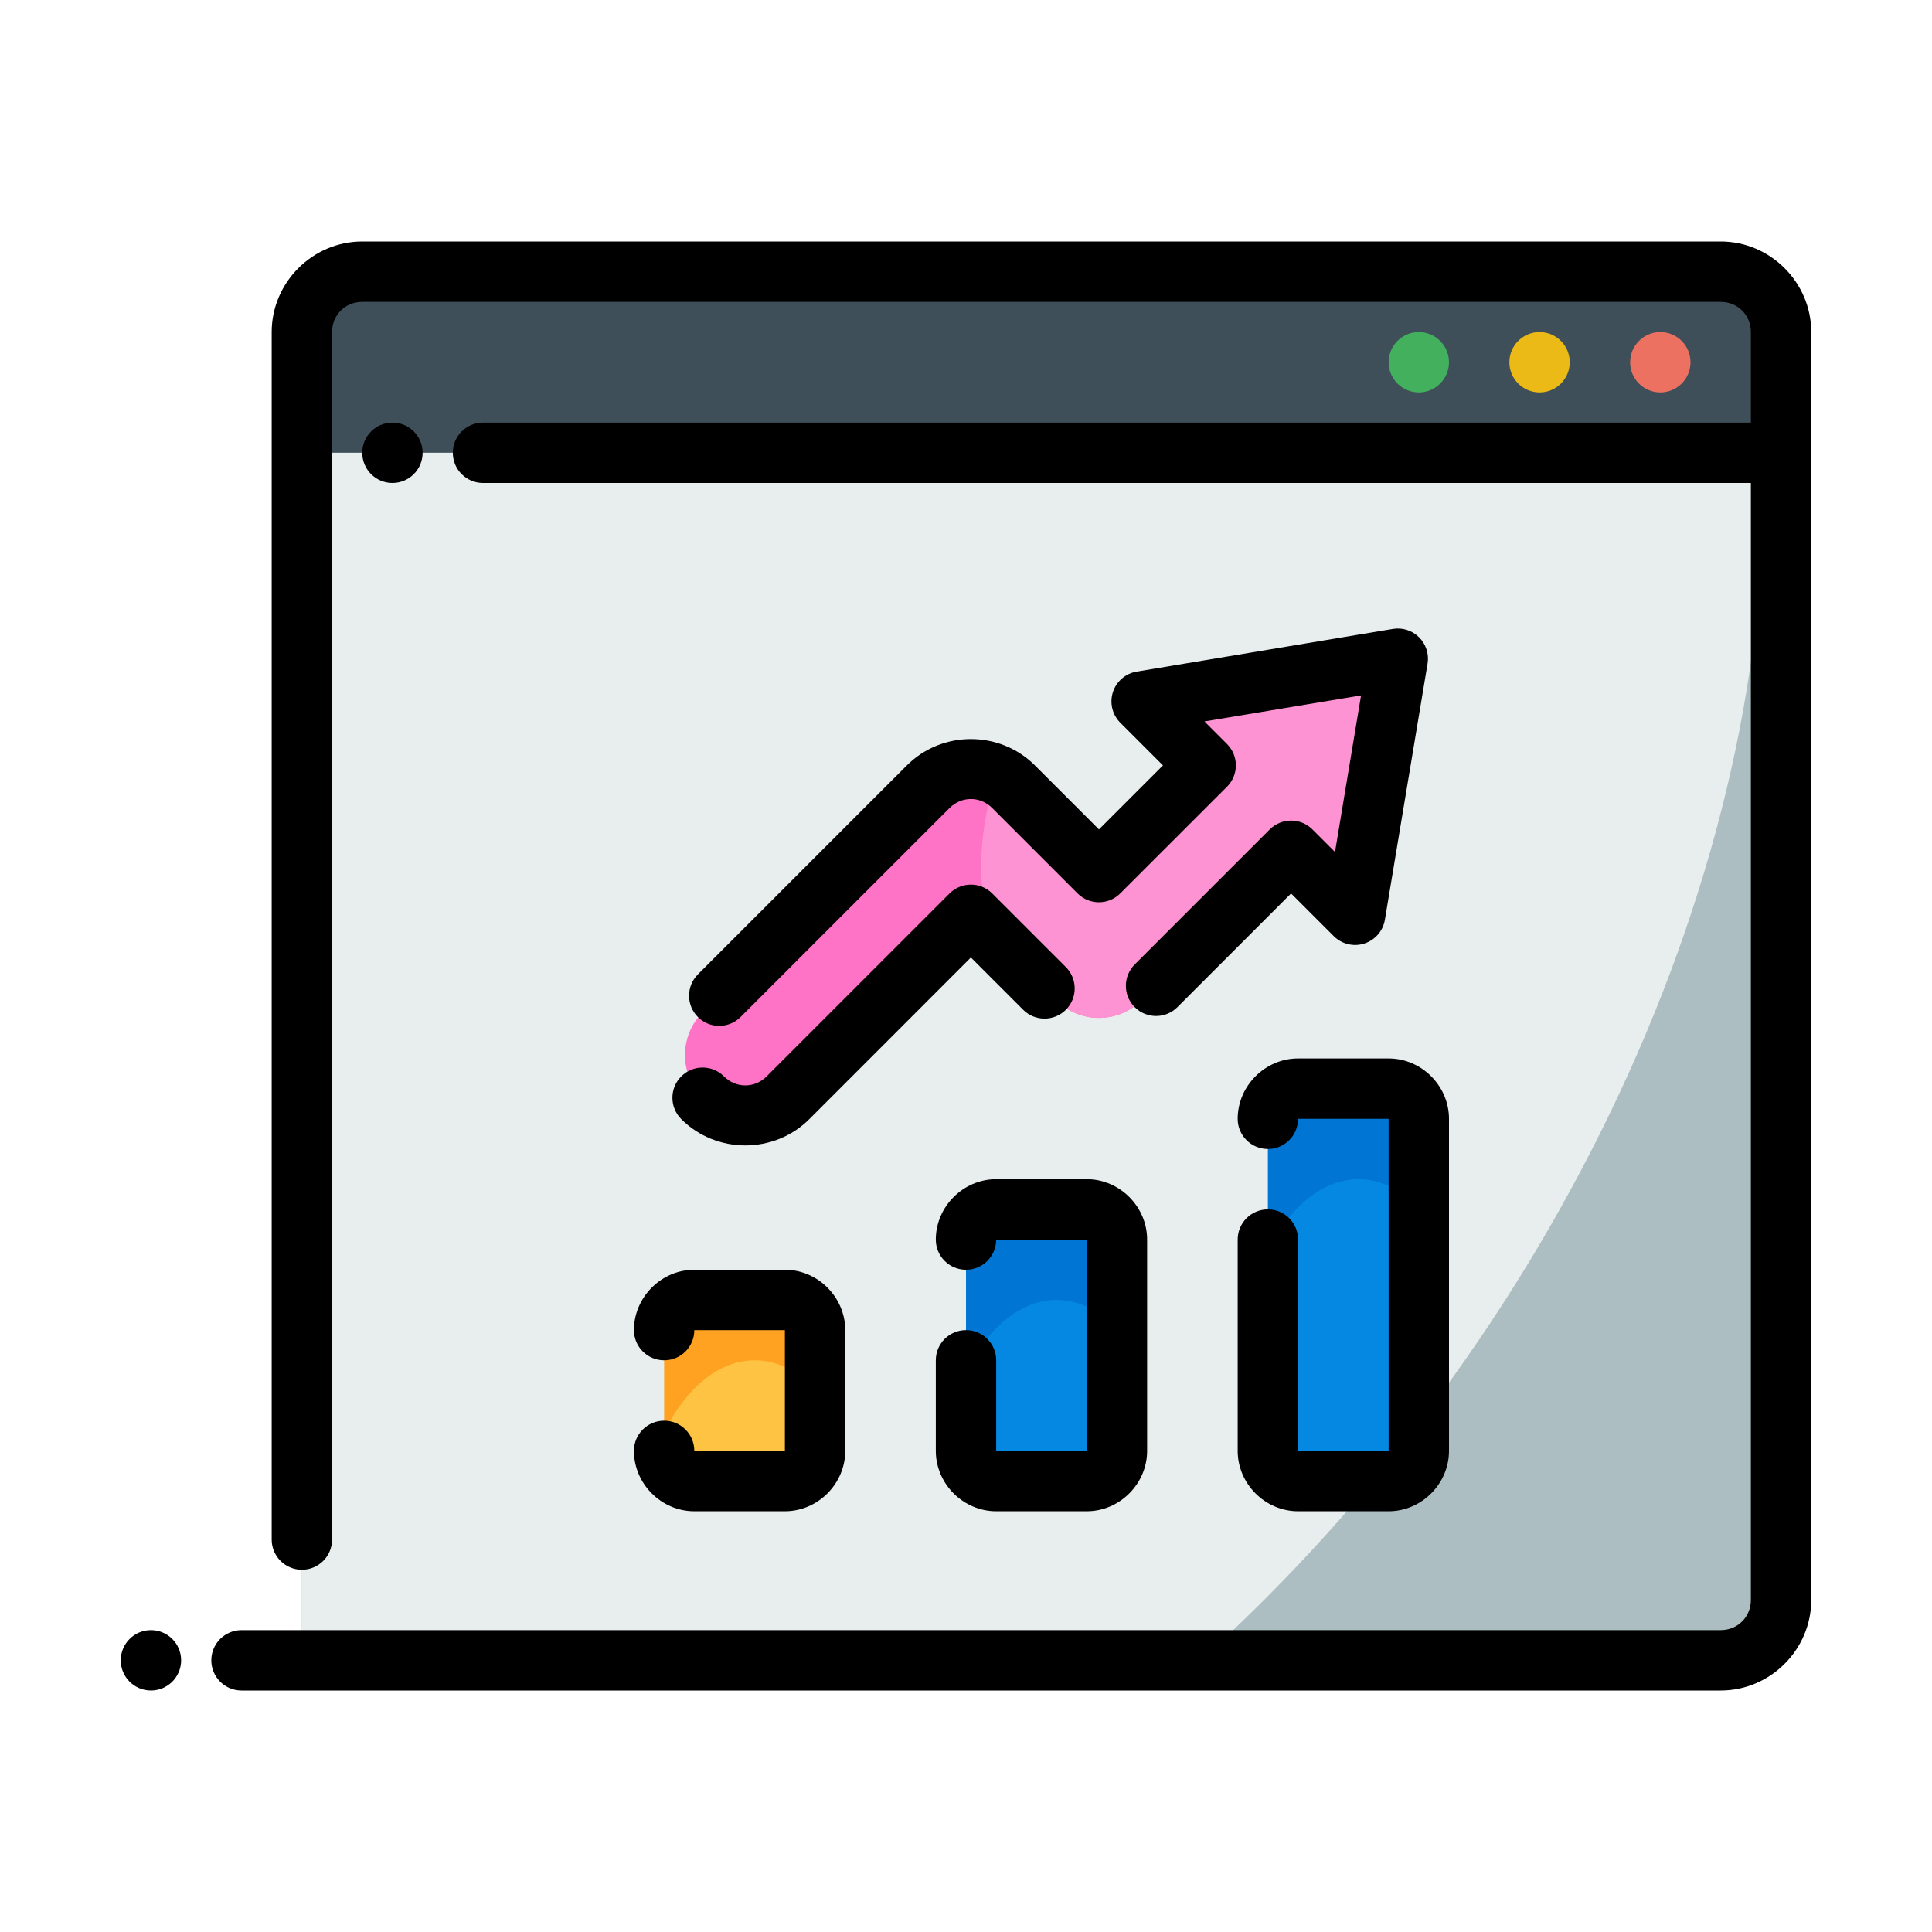
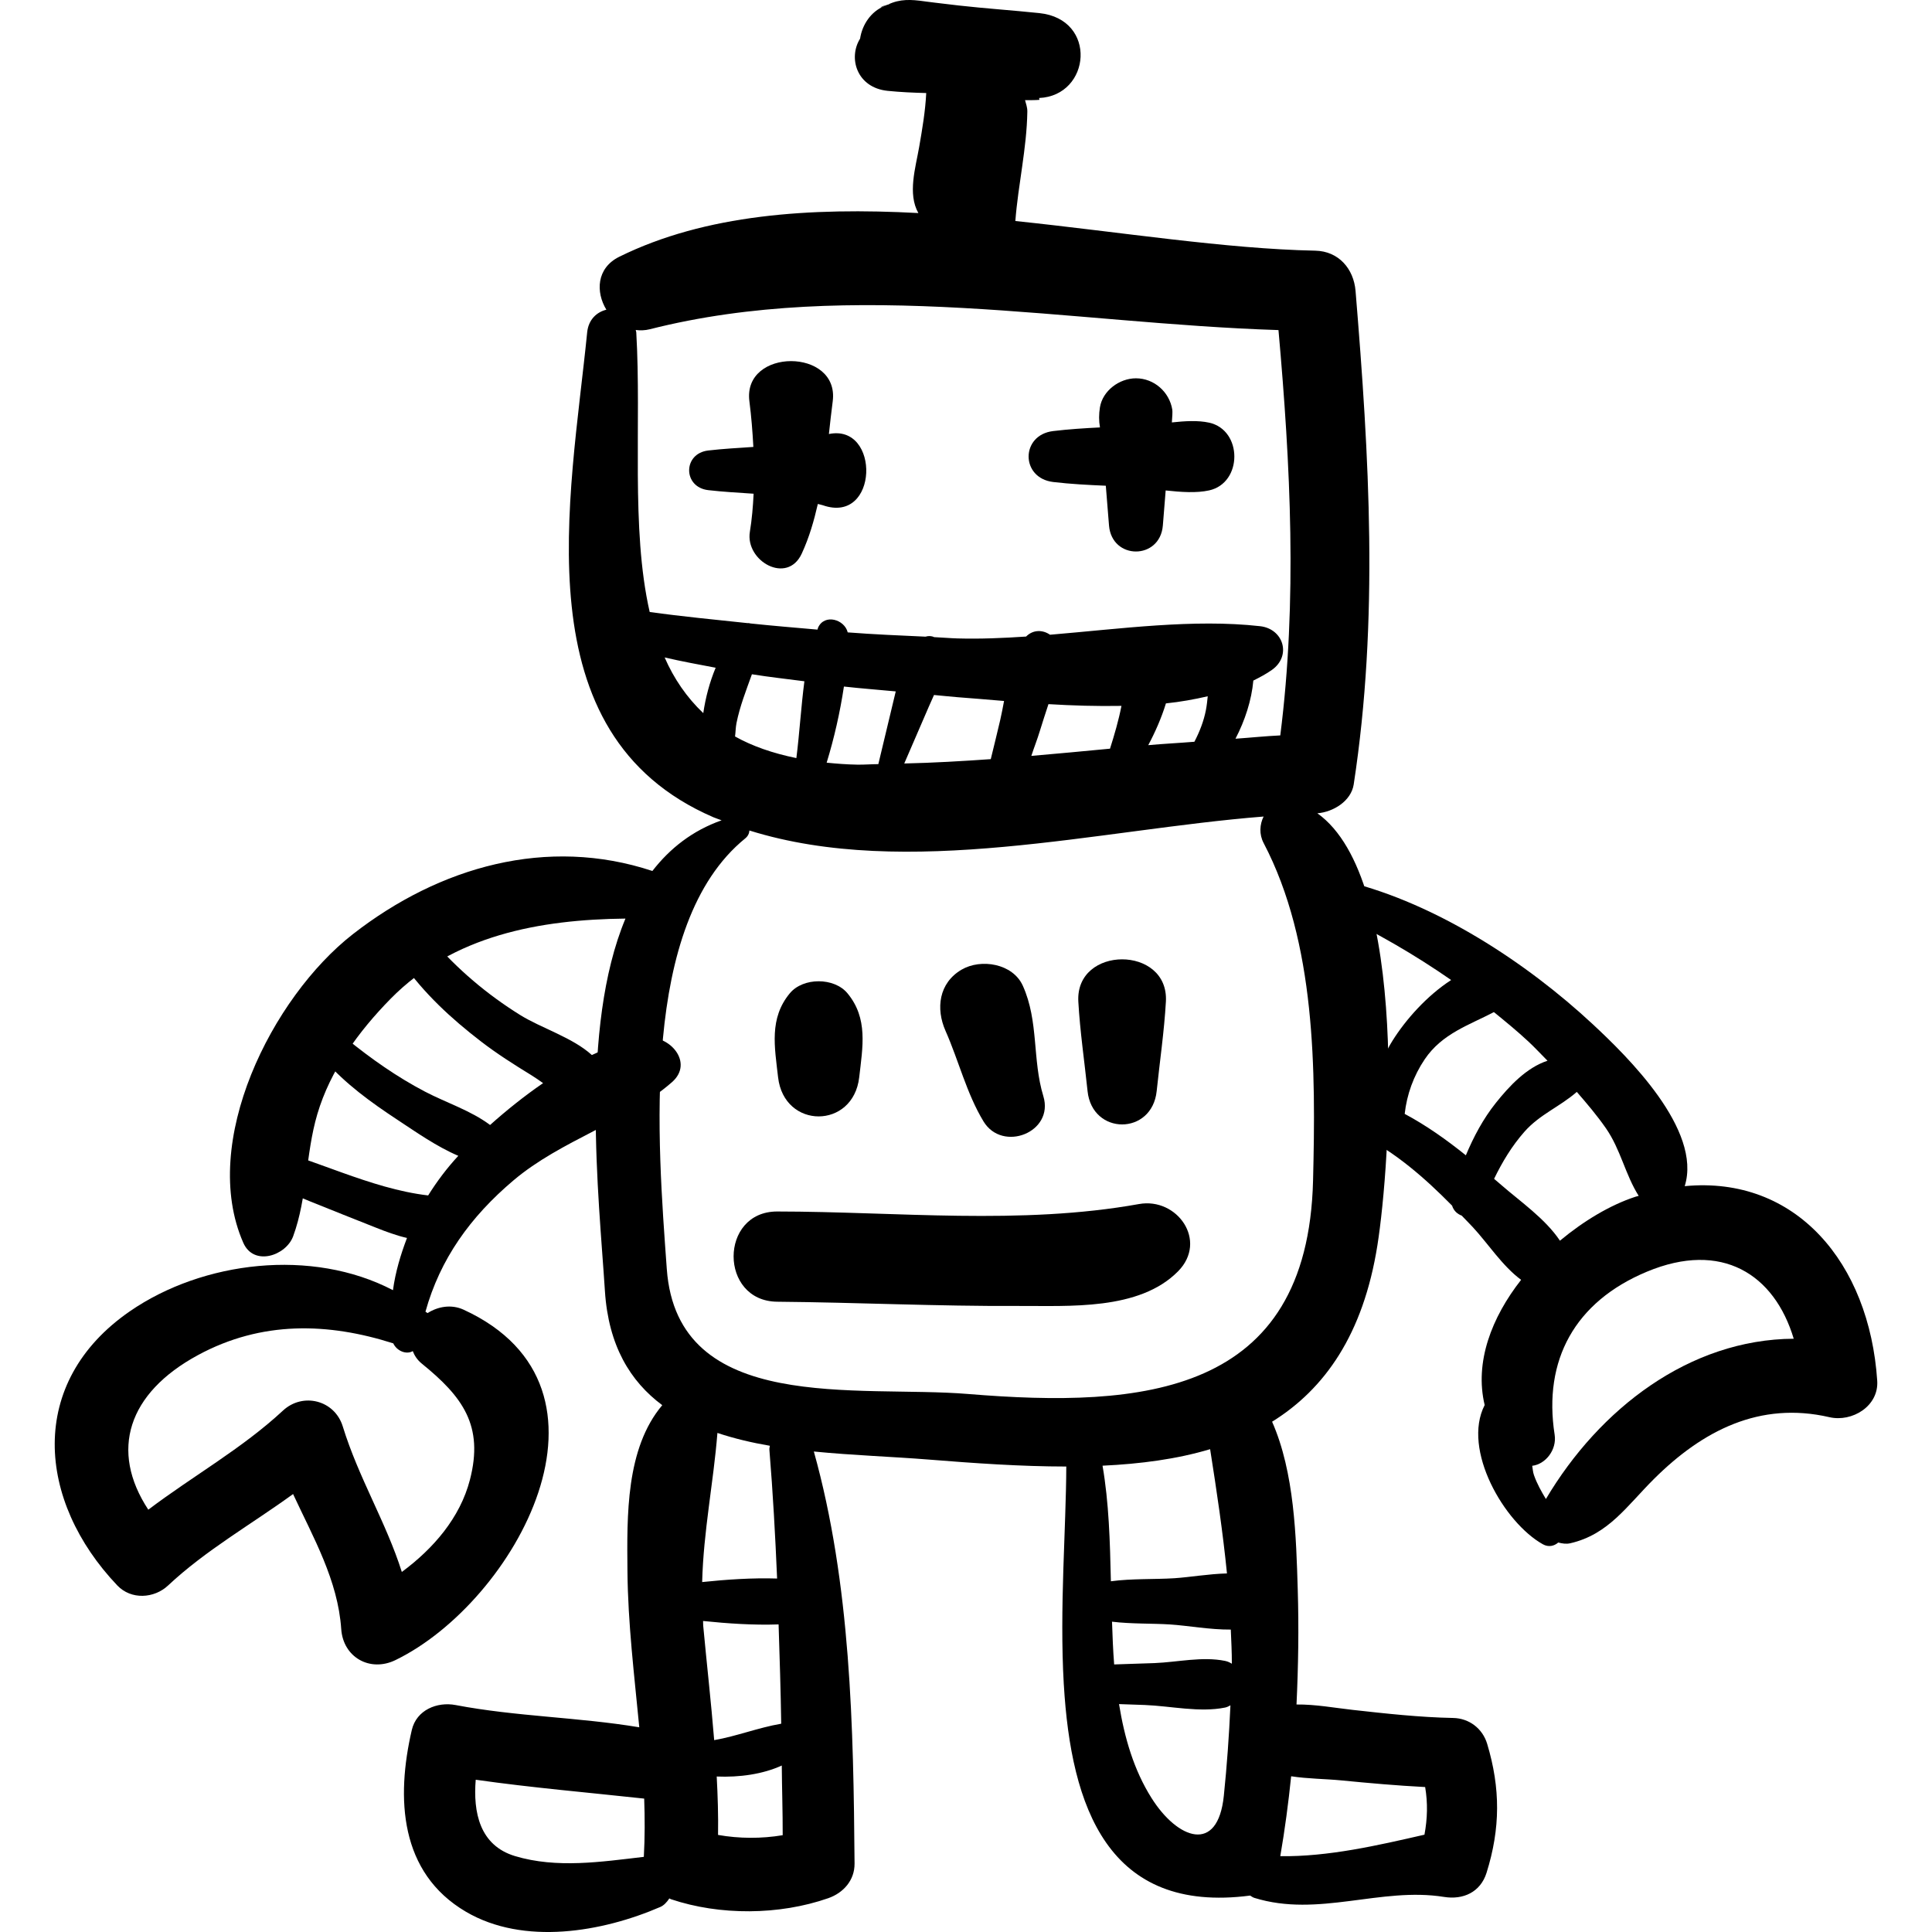
- <svg xmlns="http://www.w3.org/2000/svg" width="800px" height="800px" viewBox="0 0 64 64" id="svg5" version="1.1" xml:space="preserve">
-   <defs id="defs2" />
-   <g id="layer1" transform="translate(-288,-672)">
-     <path d="m 298,681 h 49 v 6 h -49 z" id="path61222" style="fill:#3e4f59;fill-opacity:1;fill-rule:evenodd;stroke-width:2;stroke-linecap:round;stroke-linejoin:round;stroke-miterlimit:4.1" />
-     <path d="m 298,687 h 49 v 40 h -49 z" id="path61224" style="fill:#acbec2;fill-opacity:1;fill-rule:evenodd;stroke-width:2;stroke-linecap:round;stroke-linejoin:round;stroke-miterlimit:4.1" />
-     <path d="m 298,687 v 40 h 29.77 a 28.484,41.393 35.599 0 0 18.625,-40 z" id="path61226" style="fill:#e8edee;fill-opacity:1;fill-rule:evenodd;stroke:none;stroke-width:2;stroke-linecap:round;stroke-linejoin:round;stroke-miterlimit:4.1" />
-     <path d="m 300,680 c -1.645,0 -3,1.355 -3,3 v 40 c 0,0.552 0.448,1 1,1 0.552,0 1,-0.448 1,-1 v -40 c 0,-0.564 0.436,-1 1,-1 h 45 c 0.564,0 1,0.436 1,1 v 3 h -42 c -0.552,0 -1,0.448 -1,1 0,0.552 0.448,1 1,1 h 42 v 37 c 0,0.564 -0.436,1 -1,1 h -49 c -0.552,0 -1,0.448 -1,1 0,0.552 0.448,1 1,1 h 49 c 1.645,0 3,-1.355 3,-3 0,-14 0,-28 0,-42 0,-1.645 -1.355,-3 -3,-3 z" id="path61228" style="color:#000000;fill:#000000;fill-rule:evenodd;stroke-linecap:round;stroke-linejoin:round;stroke-miterlimit:4.1" />
-     <path d="m 343,683 c -0.552,0 -1,0.448 -1,1 0,0.552 0.448,1 1,1 0.552,0 1,-0.448 1,-1 0,-0.552 -0.448,-1 -1,-1 z" id="path61230" style="color:#000000;fill:#ed7161;fill-opacity:1;fill-rule:evenodd;stroke-linecap:round;stroke-linejoin:round;stroke-miterlimit:4.1;-inkscape-stroke:none" />
-     <path d="m 339,683 c -0.552,0 -1,0.448 -1,1 0,0.552 0.448,1 1,1 0.552,0 1,-0.448 1,-1 0,-0.552 -0.448,-1 -1,-1 z" id="path61232" style="color:#000000;fill:#ecba16;fill-opacity:1;fill-rule:evenodd;stroke-linecap:round;stroke-linejoin:round;stroke-miterlimit:4.1;-inkscape-stroke:none" />
-     <path d="m 335,683 c -0.552,0 -1,0.448 -1,1 0,0.552 0.448,1 1,1 0.552,0 1,-0.448 1,-1 0,-0.552 -0.448,-1 -1,-1 z" id="path61234" style="color:#000000;fill:#42b05c;fill-opacity:1;fill-rule:evenodd;stroke-linecap:round;stroke-linejoin:round;stroke-miterlimit:4.1;-inkscape-stroke:none" />
-     <path d="m 293,726 a 1,1 0 0 0 -1,1 1,1 0 0 0 1,1 1,1 0 0 0 1,-1 1,1 0 0 0 -1,-1 z" id="path61236" style="color:#000000;fill:#000000;fill-rule:evenodd;stroke-linecap:round;stroke-linejoin:round;stroke-miterlimit:4.1;-inkscape-stroke:none" />
-     <path d="m 301,686 c -0.552,0 -1,0.448 -1,1 0,0.552 0.448,1 1,1 0.552,0 1,-0.448 1,-1 0,-0.552 -0.448,-1 -1,-1 z" id="path61238" style="color:#000000;fill:#000000;fill-rule:evenodd;stroke-linecap:round;stroke-linejoin:round;stroke-miterlimit:4.1;-inkscape-stroke:none" />
-     <path d="m 334.304,693.82 -1.414,8.485 -2.121,-2.121 -4.95,4.95 a 2,2 0 0 1 -2.828,0 l -2.828,-2.828 -6.059,6.059 a 2,2 0 0 1 -2.828,0 2,2 0 0 1 0,-2.828 l 7.473,-7.473 a 2,2 0 0 1 2.828,-1e-5 l 2.828,2.828 3.536,-3.536 -2.121,-2.121 z" id="path11120-0" style="color:#000000;fill:#fe73c5;fill-opacity:1;fill-rule:evenodd;stroke:none;stroke-width:2;stroke-linecap:round;stroke-linejoin:round;stroke-miterlimit:4.1;stroke-dasharray:none;stroke-opacity:1" />
-     <path d="m 324.092,705.695 a 2,2 0 0 1 -1.102,-0.561 l -2.17,-2.172 a 14.5,11.5 0 0 1 -0.32,-2.262 14.5,11.5 0 0 1 0.527,-3.02 2,2 0 0 1 0.549,0.381 l 2.828,2.828 3.537,-3.535 -2.123,-2.121 8.486,-1.414 -1.414,8.484 -2.121,-2.121 -4.951,4.951 a 2,2 0 0 1 -1.727,0.561 z" id="path17802-9" style="fill:#fe93d3;fill-opacity:1;fill-rule:evenodd;stroke-width:2;stroke-linecap:round;stroke-linejoin:round;stroke-miterlimit:4.1" />
-     <path d="m 334,708.062 h -3 c -0.554,0 -1,0.446 -1,1 v 11 c 0,0.554 0.446,1 1,1 h 3 c 0.554,0 1,-0.446 1,-1 v -11 c 0,-0.554 -0.446,-1 -1,-1 z" id="rect11074-7" style="fill:#0075d3;fill-opacity:1;fill-rule:evenodd;stroke:none;stroke-width:2;stroke-linecap:round;stroke-linejoin:round;stroke-miterlimit:4.1" />
-     <path d="M 333,711.062 A 4,7 0 0 1 335,712 v 8.062 c 0,0.554 -0.446,1 -1,1 h -3 c -0.554,0 -1,-0.446 -1,-1 v -6.629 a 4,7 0 0 1 3,-2.371 z" id="path17915-6" style="fill:#0588e2;fill-opacity:1;fill-rule:evenodd;stroke-width:2;stroke-linecap:round;stroke-linejoin:round;stroke-miterlimit:4.1" />
-     <path d="m 334,707.062 c 1.091,0 2,0.909 2,2 v 11 c 0,1.091 -0.909,2 -2,2 h -3 c -1.091,0 -2,-0.909 -2,-2 v -7 a 1,1 0 0 1 1,-1 1,1 0 0 1 1,1 v 7 h 3 v -11 h -3 a 1,1 0 0 1 -1,1 1,1 0 0 1 -1,-1 c 0,-1.091 0.909,-2 2,-2 z" id="path23823-2" style="color:#000000;fill:#000000;fill-rule:evenodd;stroke-linecap:round;stroke-linejoin:round;stroke-miterlimit:4.1" />
-     <path d="m 324,712.062 h -3 c -0.554,0 -1,0.446 -1,1 v 7 c 0,0.554 0.446,1 1,1 h 3 c 0.554,0 1,-0.446 1,-1 v -7 c 0,-0.554 -0.446,-1 -1,-1 z" id="rect11076-36" style="fill:#0075d3;fill-opacity:1;fill-rule:evenodd;stroke:none;stroke-width:2;stroke-linecap:round;stroke-linejoin:round;stroke-miterlimit:4.1" />
-     <path d="M 323,715.062 A 4,7 0 0 1 325,716 v 4.062 c 0,0.554 -0.446,1 -1,1 h -3 c -0.554,0 -1,-0.446 -1,-1 v -2.629 a 4,7 0 0 1 3,-2.371 z" id="ellipse17917-6" style="fill:#0588e2;fill-opacity:1;fill-rule:evenodd;stroke-width:2;stroke-linecap:round;stroke-linejoin:round;stroke-miterlimit:4.1" />
-     <path d="m 324,711.062 c 1.091,0 2,0.909 2,2 v 7 c 0,1.091 -0.909,2 -2,2 h -3 c -1.091,0 -2,-0.909 -2,-2 v -3 a 1,1 0 0 1 1,-1 1,1 0 0 1 1,1 v 3 h 3 v -7 h -3 a 1,1 0 0 1 -1,1 1,1 0 0 1 -1,-1 c 0,-1.091 0.909,-2 2,-2 z" id="path23825-1" style="color:#000000;fill:#000000;fill-rule:evenodd;stroke-linecap:round;stroke-linejoin:round;stroke-miterlimit:4.1" />
-     <path d="m 314,715.062 h -3 c -0.554,0 -1,0.446 -1,1 v 4 c 0,0.554 0.446,1 1,1 h 3 c 0.554,0 1,-0.446 1,-1 v -4 c 0,-0.554 -0.446,-1 -1,-1 z" id="rect11078-0" style="fill:#ffa221;fill-opacity:1;fill-rule:evenodd;stroke:none;stroke-width:2;stroke-linecap:round;stroke-linejoin:round;stroke-miterlimit:4.1" />
-     <path d="M 313,717.062 A 4,7 0 0 1 315,718 v 2.062 c 0,0.554 -0.446,1 -1,1 h -3 c -0.554,0 -1,-0.446 -1,-1 v -0.629 a 4,7 0 0 1 3,-2.371 z" id="ellipse17919-8" style="fill:#ffc343;fill-opacity:1;fill-rule:evenodd;stroke-width:2;stroke-linecap:round;stroke-linejoin:round;stroke-miterlimit:4.1" />
-     <path d="m 314,714.062 c 1.091,0 2,0.909 2,2 v 4 c 0,1.091 -0.909,2 -2,2 h -3 c -1.091,0 -2,-0.909 -2,-2 a 1,1 0 0 1 1,-1 1,1 0 0 1 1,1 h 3 v -4 h -3 a 1,1 0 0 1 -1,1 1,1 0 0 1 -1,-1 c 0,-1.091 0.909,-2 2,-2 z" id="path23827-7" style="color:#000000;fill:#000000;fill-rule:evenodd;stroke-linecap:round;stroke-linejoin:round;stroke-miterlimit:4.1" />
-     <path d="m 312.689,709.943 c -0.77,0 -1.539,-0.289 -2.121,-0.871 a 1,1 0 0 1 0,-1.416 1,1 0 0 1 1.414,0 c 0.399,0.399 1.015,0.399 1.414,0 l 6.059,-6.059 a 1,1 0 0 1 1.414,0 l 2.439,2.439 a 1,1 0 0 1 0,1.414 1,1 0 0 1 -1.414,0 l -1.732,-1.732 -5.352,5.354 c -0.582,0.582 -1.351,0.871 -2.121,0.871 z m -0.863,-3.959 a 1,1 0 0 1 -0.707,-0.293 1,1 0 0 1 0,-1.414 l 6.922,-6.922 c 1.163,-1.163 3.079,-1.163 4.242,0 l 2.121,2.121 2.121,-2.121 -1.414,-1.414 a 1,1 0 0 1 0.543,-1.693 l 8.486,-1.414 a 1,1 0 0 1 1.15,1.15 l -1.414,8.486 a 1,1 0 0 1 -1.693,0.541 l -1.414,-1.414 -3.766,3.766 a 1,1 0 0 1 -1.414,0 1,1 0 0 1 0,-1.414 l 4.473,-4.473 a 1,1 0 0 1 1.414,0 l 0.748,0.748 0.863,-5.188 -5.188,0.863 0.748,0.748 a 1,1 0 0 1 0,1.414 l -3.537,3.535 a 1,1 0 0 1 -1.414,0 l -2.828,-2.828 c -0.399,-0.399 -1.015,-0.399 -1.414,0 l -6.922,6.922 a 1,1 0 0 1 -0.707,0.293 z" id="path23829-9" style="color:#000000;fill:#000000;fill-rule:evenodd;stroke-linecap:round;stroke-linejoin:round;stroke-miterlimit:4.1" />
+ <svg xmlns="http://www.w3.org/2000/svg" fill="#000000" version="1.1" id="Capa_1" width="800px" height="800px" viewBox="0 0 193.696 193.697" xml:space="preserve">
+   <g>
+     <g>
+       <g>
+         <path d="M88.925,0.484c0.009-0.002,0.013-0.006,0.021-0.008C88.938,0.479,88.932,0.482,88.925,0.484z" />
+         <path d="M88.605,0.632c0.108-0.046,0.205-0.114,0.319-0.148C88.275,0.657,88.061,0.899,88.605,0.632z" />
+         <path d="M89.043,0.446c-0.041,0.009-0.059,0.021-0.097,0.031c0.012-0.003,0.022-0.001,0.033-0.004     C89.001,0.462,89.021,0.456,89.043,0.446z" />
+         <path d="M149.099,174.833c-0.461-1.533-1.803-2.563-3.407-2.594c-3.377-0.066-6.73-0.439-10.086-0.812     c-1.781-0.197-3.738-0.562-5.622-0.539c0.18-3.83,0.241-7.668,0.124-11.516c-0.158-5.216-0.319-11.735-2.572-16.835     c5.277-3.277,9.141-8.746,10.56-17.696c1.283-8.09,3.301-36.663-6.021-43.303c1.578-0.124,3.386-1.215,3.644-2.897     c2.532-16.529,1.551-32.874,0.185-49.468c-0.184-2.229-1.699-3.994-4.041-4.041c-8.966-0.18-19.461-1.863-30.068-2.974     c0.282-3.661,1.145-7.271,1.202-10.964c0.007-0.454-0.139-0.779-0.229-1.151c0.48-0.005,0.964,0.005,1.437-0.032     c-0.009-0.062-0.018-0.123-0.025-0.185c5.187-0.235,5.886-7.901,0.025-8.512c-2.692-0.281-5.396-0.461-8.089-0.764     c-0.777-0.088-1.555-0.181-2.331-0.276c-0.322-0.04-0.646-0.08-0.969-0.122c-0.064-0.009-0.064-0.009-0.174-0.024     c-1.304-0.183-2.399-0.244-3.597,0.318c0.065-0.014,0.157-0.003,0.229-0.014c-0.096,0.019-0.2,0.014-0.292,0.04     c-0.076,0.037-0.147,0.051-0.224,0.094c-0.087,0.048-0.086,0.036-0.15,0.067c-1.272,0.539-2.161,1.81-2.378,3.239     c-1.216,1.943-0.329,4.921,2.761,5.236c1.283,0.131,2.575,0.187,3.87,0.22c-0.092,1.822-0.392,3.587-0.709,5.412     c-0.356,2.053-1.177,4.692-0.079,6.62c-10.845-0.579-21.353,0.122-29.983,4.38c-2.3,1.135-2.373,3.545-1.298,5.311     c-0.95,0.232-1.794,0.973-1.924,2.271c-1.671,16.751-6.69,40.263,12.661,48.616c0.268,0.115,0.547,0.196,0.817,0.304     c-2.92,1.031-5.178,2.808-6.94,5.08C54.852,83.83,44.08,86.88,35.389,93.648c-8.132,6.333-15.42,20.892-10.998,30.949     c1.052,2.393,4.283,1.3,5-0.653c1.439-3.918,1.227-8.184,2.419-12.231c1.306-4.436,4.15-8.318,7.34-11.568     c6.274-6.392,15.011-7.955,23.556-8.05c-4.592,11.007-2.676,27.726-2.059,37.339c0.353,5.479,2.538,9.056,5.748,11.445     c-3.663,4.349-3.539,11.073-3.489,16.641c0.048,5.248,0.687,10.447,1.186,15.654c-6.083-1.013-12.352-1.075-18.41-2.23     c-1.85-0.354-3.929,0.488-4.395,2.496c-1.592,6.843-1.232,14.319,5.425,18.226c5.806,3.407,13.682,2.032,19.49-0.48     c0.345-0.148,0.658-0.477,0.903-0.855c0.053,0.02,0.101,0.058,0.154,0.076c4.915,1.654,10.875,1.611,15.771-0.097     c1.52-0.529,2.658-1.791,2.645-3.473c-0.109-13.683-0.375-28.038-4.082-41.313c3.94,0.389,7.935,0.521,11.488,0.806     c4.577,0.367,9.268,0.699,13.821,0.7c-0.016,6.104-0.69,14.236-0.251,21.805c0,0.024,0.005,0.043,0.005,0.067     c0.725,12.269,4.42,23.004,18.679,21.143c0.138,0.083,0.262,0.182,0.429,0.233c6.427,1.99,12.656-1.118,19.008-0.098     c1.918,0.309,3.654-0.469,4.266-2.422C150.43,183.308,150.44,179.296,149.099,174.833z M64.548,186.163     c-4.27,0.499-8.715,1.18-12.902-0.073c-3.579-1.072-4.217-4.422-3.952-7.659c5.603,0.8,11.266,1.279,16.89,1.892     C64.653,182.261,64.656,184.208,64.548,186.163z M70.508,71.497c-1.67-1.588-2.948-3.46-3.874-5.583     c1.689,0.394,3.405,0.707,5.115,1.031C71.153,68.379,70.738,69.92,70.508,71.497z M65.135,61.357     c-1.907-8.375-0.813-18.872-1.344-28.034c-0.005-0.091-0.046-0.153-0.058-0.239c0.451,0.056,0.923,0.05,1.419-0.076     c20.297-5.149,42.231-0.569,63.024,0.085c1.206,13.539,1.896,27.124,0.181,40.637c-1.501,0.07-2.994,0.229-4.492,0.332     c0.954-1.834,1.613-3.855,1.791-5.83c0.651-0.324,1.289-0.663,1.862-1.068c1.99-1.411,1.164-4.121-1.188-4.384     c-6.668-0.748-13.931,0.259-21.059,0.857c-0.742-0.517-1.707-0.517-2.399,0.182c-2.322,0.156-4.624,0.251-6.872,0.188     c-0.784-0.022-1.561-0.097-2.344-0.129c-0.276-0.133-0.579-0.136-0.87-0.048c-2.603-0.118-5.206-0.228-7.796-0.429     c-0.32-1.308-2.322-1.888-2.967-0.49c-0.03,0.068-0.036,0.143-0.065,0.212c-2.234-0.196-4.47-0.379-6.699-0.615     c-0.107-0.018-0.203-0.052-0.312-0.035C71.675,62.124,68.401,61.811,65.135,61.357z M121.084,69.807     c-0.045,0.459-0.095,0.918-0.182,1.374c-0.218,1.127-0.634,2.182-1.155,3.185c-1.542,0.128-3.089,0.201-4.628,0.342     c0.689-1.287,1.323-2.722,1.773-4.188C118.349,70.37,119.738,70.117,121.084,69.807z M112.434,70.77     c-0.284,1.45-0.7,2.88-1.148,4.29c-2.629,0.248-5.257,0.502-7.888,0.724c0.272-0.836,0.599-1.655,0.854-2.5     c0.265-0.876,0.568-1.779,0.863-2.689C107.5,70.74,109.979,70.814,112.434,70.77z M100.663,70.278     c-0.121,0.646-0.242,1.288-0.385,1.911c-0.299,1.31-0.634,2.612-0.946,3.92c-2.887,0.203-5.775,0.372-8.674,0.436     c0.821-1.901,1.643-3.801,2.464-5.701c0.168-0.389,0.345-0.777,0.519-1.166c0.783,0.065,1.578,0.163,2.359,0.221     C97.395,70.001,98.994,70.139,100.663,70.278z M89.805,69.318c-0.01,0.039-0.018,0.075-0.028,0.115     c-0.576,2.392-1.146,4.785-1.718,7.177c-0.702,0.001-1.398,0.064-2.103,0.052c-1.093-0.018-2.096-0.101-3.078-0.198     c0.751-2.449,1.342-5.047,1.731-7.633C86.349,69.027,88.071,69.152,89.805,69.318z M80.646,68.302     c-0.335,2.55-0.483,5.151-0.805,7.702c-2.375-0.485-4.43-1.204-6.148-2.167c0.061-0.449,0.053-0.884,0.145-1.344     c0.337-1.686,0.97-3.282,1.547-4.893C77.131,67.884,78.892,68.07,80.646,68.302z M77.91,158.259     c-2.489-0.079-5.062,0.098-7.514,0.353c0.13-5.105,1.129-9.916,1.53-14.95c1.665,0.555,3.429,0.975,5.257,1.287     c-0.015,0.134-0.058,0.25-0.046,0.397C77.49,149.669,77.728,153.967,77.91,158.259z M70.5,162.98     c-0.016-0.158,0.001-0.307-0.012-0.464c2.475,0.255,5.068,0.432,7.571,0.343c0.106,3.317,0.213,6.634,0.263,9.954     c-2.345,0.407-4.473,1.258-6.721,1.648C71.29,170.632,70.857,166.806,70.5,162.98z M71.989,183.965     c0.032-1.955-0.03-3.907-0.134-5.856c2.282,0.095,4.619-0.23,6.523-1.102c0.018,2.33,0.099,4.643,0.092,6.985     C76.338,184.348,74.122,184.341,71.989,183.965z M110.536,146.946c3.8-0.177,7.45-0.656,10.787-1.655     c0.66,4.194,1.274,8.293,1.689,12.457c-1.834,0.047-3.757,0.383-5.276,0.481c-1.937,0.125-4.252,0.021-6.362,0.305     C111.285,154.563,111.176,150.619,110.536,146.946z M122.697,180.042c-0.605,5.883-4.646,4.347-7.245,0.229     c-1.784-2.827-2.711-6.043-3.262-9.423c0.864,0.029,1.729,0.055,2.591,0.09c2.609,0.105,5.495,0.775,8.044,0.257     c0.204-0.041,0.367-0.136,0.535-0.224C123.222,174.001,123.009,177.029,122.697,180.042z M122.825,166.518     c-2.286-0.466-4.742,0.123-7.075,0.219c-1.344,0.055-2.697,0.079-4.048,0.135c-0.112-1.412-0.166-2.848-0.215-4.286     c1.946,0.236,4.043,0.163,5.827,0.278c1.727,0.111,3.997,0.53,6.082,0.513c0.045,1.136,0.11,2.262,0.105,3.424     C123.302,166.675,123.084,166.571,122.825,166.518z M97.053,139.757c-11.009-0.906-29.149,2.121-30.203-12.535     c-0.914-12.696-2.739-34.551,7.868-43.17c0.278-0.225,0.397-0.504,0.415-0.788c15.785,4.935,35.031-0.096,51.552-1.4     c-0.393,0.796-0.462,1.77,0.002,2.655c5.248,10.012,5.228,22.806,4.956,33.832C131.112,139.896,114.554,141.198,97.053,139.757z      M142.812,183.94c-4.694,1.078-9.655,2.222-14.454,2.156c0.459-2.662,0.814-5.334,1.089-8.012     c1.672,0.258,3.435,0.259,5.021,0.413c2.802,0.274,5.604,0.523,8.414,0.668C143.151,180.777,143.115,182.303,142.812,183.94z" />
+       </g>
+       <path d="M83.103,43.513c0.12-1.083,0.237-2.17,0.382-3.275c0.705-5.376-9.054-5.38-8.353,0c0.191,1.478,0.315,3.019,0.397,4.57    c-1.523,0.104-3.048,0.186-4.52,0.357c-2.557,0.296-2.557,3.68,0,3.976c1.479,0.171,3.013,0.254,4.546,0.358    c-0.064,1.294-0.171,2.576-0.375,3.813c-0.483,2.932,3.744,5.346,5.2,2.192c0.759-1.644,1.23-3.305,1.613-4.978    c0.162,0.051,0.336,0.07,0.496,0.127C88.097,52.619,88.289,42.454,83.103,43.513z" />
+       <path d="M121.224,42.375c-1.112-0.245-2.425-0.165-3.737-0.024c0.045-0.548,0.075-1.084,0.044-1.277    c-0.288-1.775-1.823-3.146-3.646-3.146c-1.652,0-3.338,1.236-3.61,2.914c-0.108,0.672-0.113,1.351,0.004,2.01    c-1.57,0.078-3.14,0.179-4.691,0.365c-3.283,0.394-3.283,4.713,0,5.107c1.748,0.209,3.514,0.297,5.277,0.374    c0.108,1.329,0.212,2.659,0.321,3.987c0.285,3.476,5.114,3.476,5.398,0c0.096-1.172,0.188-2.343,0.283-3.514    c1.534,0.167,3.086,0.276,4.357-0.005C124.594,48.42,124.594,43.12,121.224,42.375z" />
+       <path d="M114.194,120.714c-11.854,2.132-24.299,0.757-36.27,0.747c-5.835-0.005-5.831,8.994,0,9.046    c8.042,0.072,16.076,0.464,24.121,0.424c5.125-0.025,12.169,0.485,16.07-3.479C121.123,124.394,118.015,120.028,114.194,120.714z" />
+       <path d="M84.963,99.583c-1.332-1.605-4.446-1.605-5.777,0c-2.088,2.516-1.524,5.382-1.178,8.421c0.597,5.231,7.537,5.231,8.134,0    C86.487,104.965,87.051,102.099,84.963,99.583z" />
+       <path d="M104.602,109.898c-1.123-3.672-0.443-7.496-2.058-11.073c-1.006-2.23-4.197-2.747-6.139-1.61    c-2.283,1.337-2.6,3.902-1.609,6.138c1.32,2.982,2.11,6.274,3.805,9.074C100.502,115.568,105.711,113.526,104.602,109.898z" />
+       <path d="M108.11,100.425c0.169,2.983,0.614,5.987,0.925,8.963c0.464,4.459,6.466,4.459,6.93,0c0.31-2.975,0.754-5.979,0.924-8.963    C117.211,94.765,107.79,94.765,108.11,100.425z" />
+       <path d="M51.484,118.338c4.813-4.064,11.229-5.782,15.876-9.834c2.256-1.967-0.253-4.77-2.591-4.45    c-1.789,0.245-3.619,0.875-5.432,1.721c-1.933-1.762-5.067-2.691-7.196-4.018c-3.306-2.059-6.296-4.587-8.833-7.541    c-1.398-1.627-4.228,0.542-2.979,2.298c2.211,3.11,4.876,5.58,7.891,7.898c1.604,1.234,3.319,2.324,5.043,3.379    c0.415,0.254,0.802,0.53,1.184,0.8c-1.894,1.3-3.695,2.751-5.315,4.197c-1.921-1.447-4.428-2.245-6.53-3.347    c-2.828-1.483-5.375-3.28-7.85-5.287c-1.521-1.234-3.484,0.656-2.167,2.167c2.055,2.354,4.616,4.202,7.213,5.915    c1.885,1.243,3.965,2.712,6.15,3.644c-1.149,1.239-2.148,2.572-3.023,3.971c-5.877-0.688-11.436-3.732-17.138-5.062    c-1.66-0.387-2.887,2.098-1.208,2.867c4.293,1.967,8.716,3.676,13.102,5.422c1.008,0.401,2.065,0.797,3.122,1.036    c-0.642,1.691-1.163,3.427-1.406,5.237c-8.109-4.243-19.065-2.925-26.367,2.107c-10.383,7.157-9.312,19.043-1.268,27.496    c1.385,1.455,3.688,1.315,5.091,0c3.791-3.553,8.339-6.119,12.529-9.165c2.041,4.391,4.496,8.65,4.828,13.535    c0.193,2.839,2.889,4.348,5.43,3.116c11.989-5.817,23.941-27.28,6.834-35.136c-1.227-0.562-2.572-0.318-3.609,0.344    c-0.065-0.056-0.144-0.088-0.21-0.143C44.12,126.246,47.123,122.023,51.484,118.338z M47.113,148.358    c-0.986,3.811-3.665,6.905-6.828,9.241c-1.574-4.98-4.33-9.42-5.921-14.591c-0.81-2.632-3.995-3.444-5.999-1.583    c-4.107,3.815-9.041,6.558-13.497,9.933c-3.892-5.92-2.053-11.687,4.966-15.492c6.41-3.478,13.095-3.258,19.595-1.183    c0.351,0.762,1.314,1.156,1.953,0.775c0.175,0.439,0.431,0.87,0.914,1.261C46.379,140.032,48.522,142.917,47.113,148.358z" />
+       <path d="M168.904,118.921c1.77-5.656-5.76-13.017-9.212-16.229C153.026,96.488,144,90.599,135.079,88.39    c-1.806-0.447-3.101,2.253-1.308,3.1c4.148,1.959,8.03,4.206,11.716,6.764c-2.435,1.581-4.547,3.962-5.87,6.07    c-1.168,1.861-1.773,3.948-1.74,5.998c-2.008-0.714-3.346,2.52-1.44,3.47c3.469,1.729,6.424,4.322,9.146,7.083    c0.146,0.489,0.511,0.835,0.961,0.998c0.367,0.384,0.745,0.762,1.104,1.146c1.518,1.629,2.959,3.894,4.854,5.294    c-2.957,3.767-4.683,8.254-3.654,12.554c-2.296,4.473,1.958,11.794,5.836,13.958c0.576,0.321,1.146,0.172,1.54-0.176    c0.385,0.094,0.781,0.173,1.212,0.073c3.823-0.881,5.661-3.734,8.38-6.44c4.881-4.858,10.614-7.813,17.596-6.199    c2.259,0.522,4.963-1.094,4.793-3.651C187.417,126.598,180.031,117.855,168.904,118.921z M146.962,115.828    c-1.935-1.555-3.96-2.994-6.132-4.153c0.214-1.943,0.894-3.821,2.005-5.47c1.75-2.596,4.48-3.44,6.939-4.735    c1.173,0.954,2.344,1.913,3.469,2.96c0.659,0.615,1.268,1.28,1.905,1.916c-2.109,0.691-3.838,2.548-5.18,4.231    C148.7,112.165,147.748,113.958,146.962,115.828z M150.552,118.835c-0.249-0.217-0.509-0.431-0.76-0.649    c0.821-1.688,1.783-3.296,3.054-4.733c1.523-1.726,3.562-2.508,5.239-3.982c1.021,1.178,2.031,2.364,2.923,3.649    c1.474,2.125,1.941,4.661,3.283,6.773c-0.11,0.034-0.215,0.053-0.326,0.089c-2.547,0.836-5.183,2.422-7.569,4.406    C154.929,122.189,152.389,120.436,150.552,118.835z M154.987,150.288c-0.455-0.758-0.89-1.525-1.196-2.395    c-0.112-0.315-0.12-0.624-0.176-0.936c1.333-0.153,2.484-1.603,2.248-3.119c-1.163-7.477,2.028-13.328,9.246-16.34    c7.524-3.139,12.792,0.266,14.724,6.719C169.363,134.283,160.353,141.241,154.987,150.288z" />
+     </g>
  </g>
</svg>
